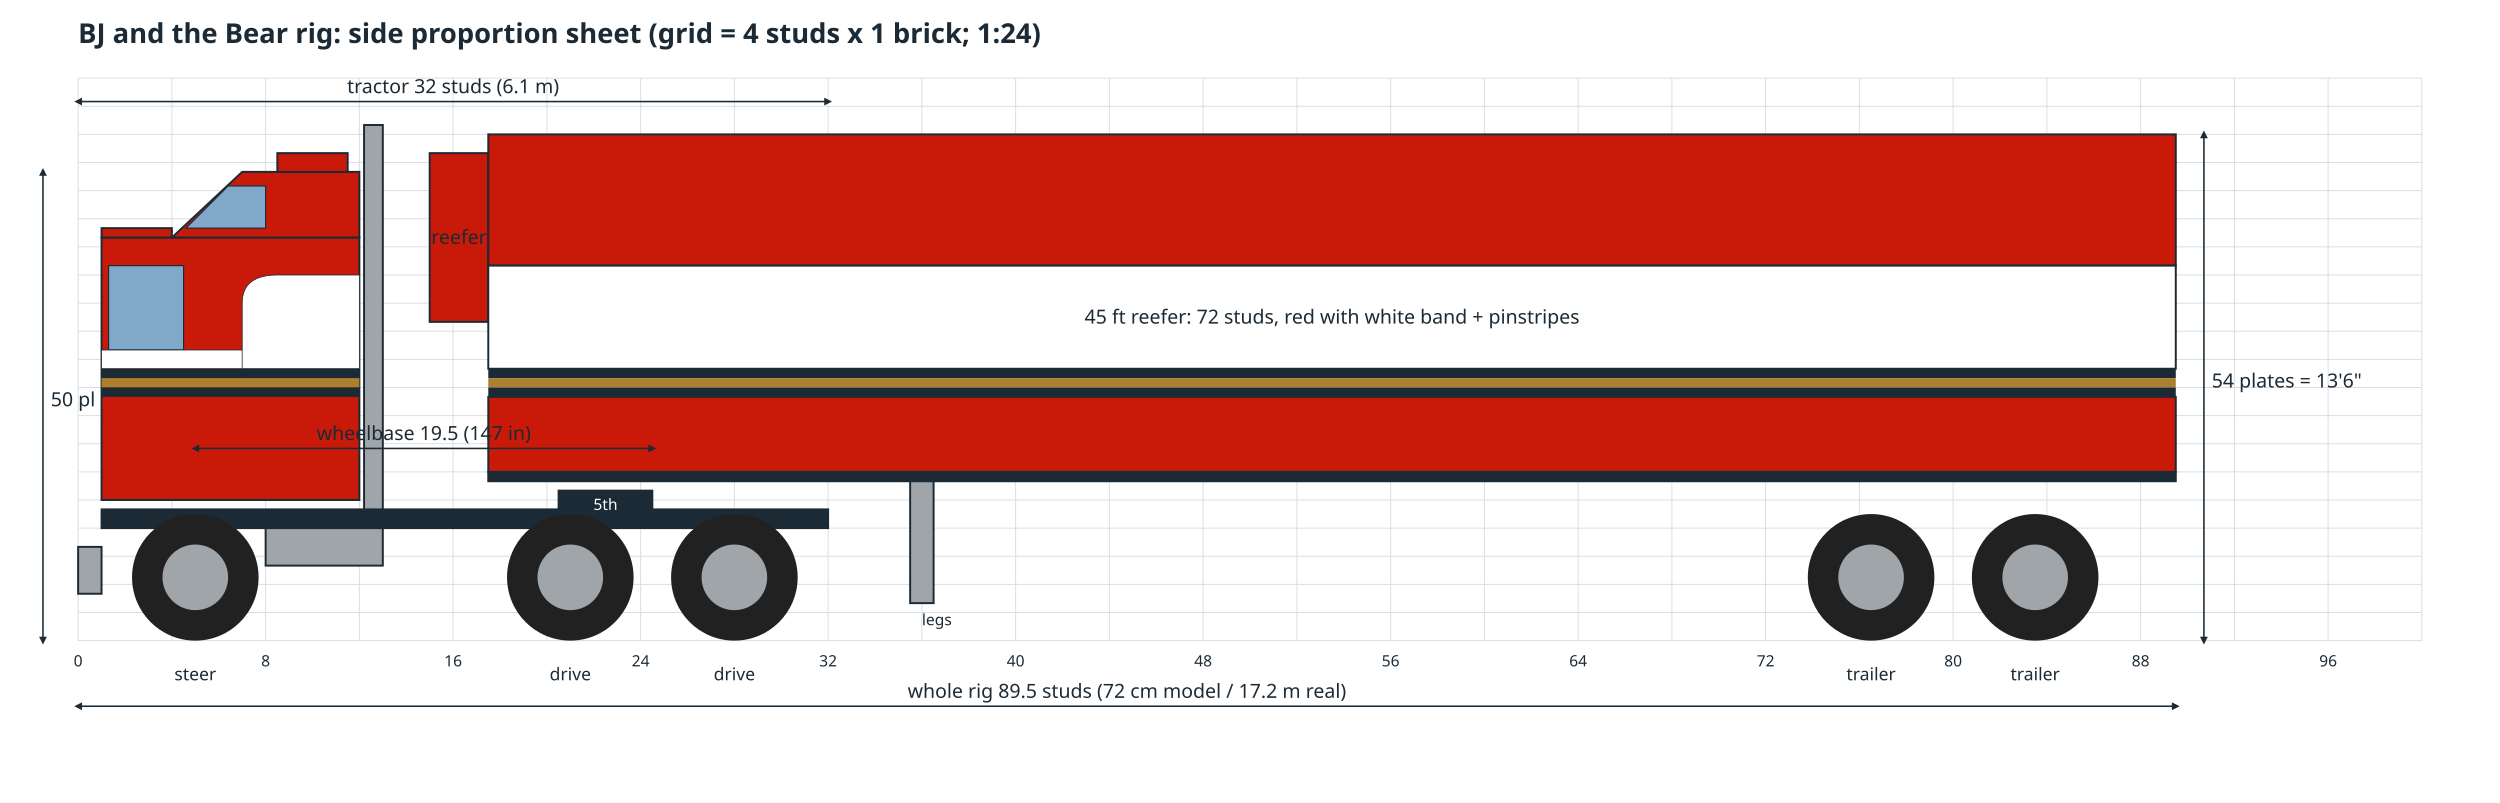
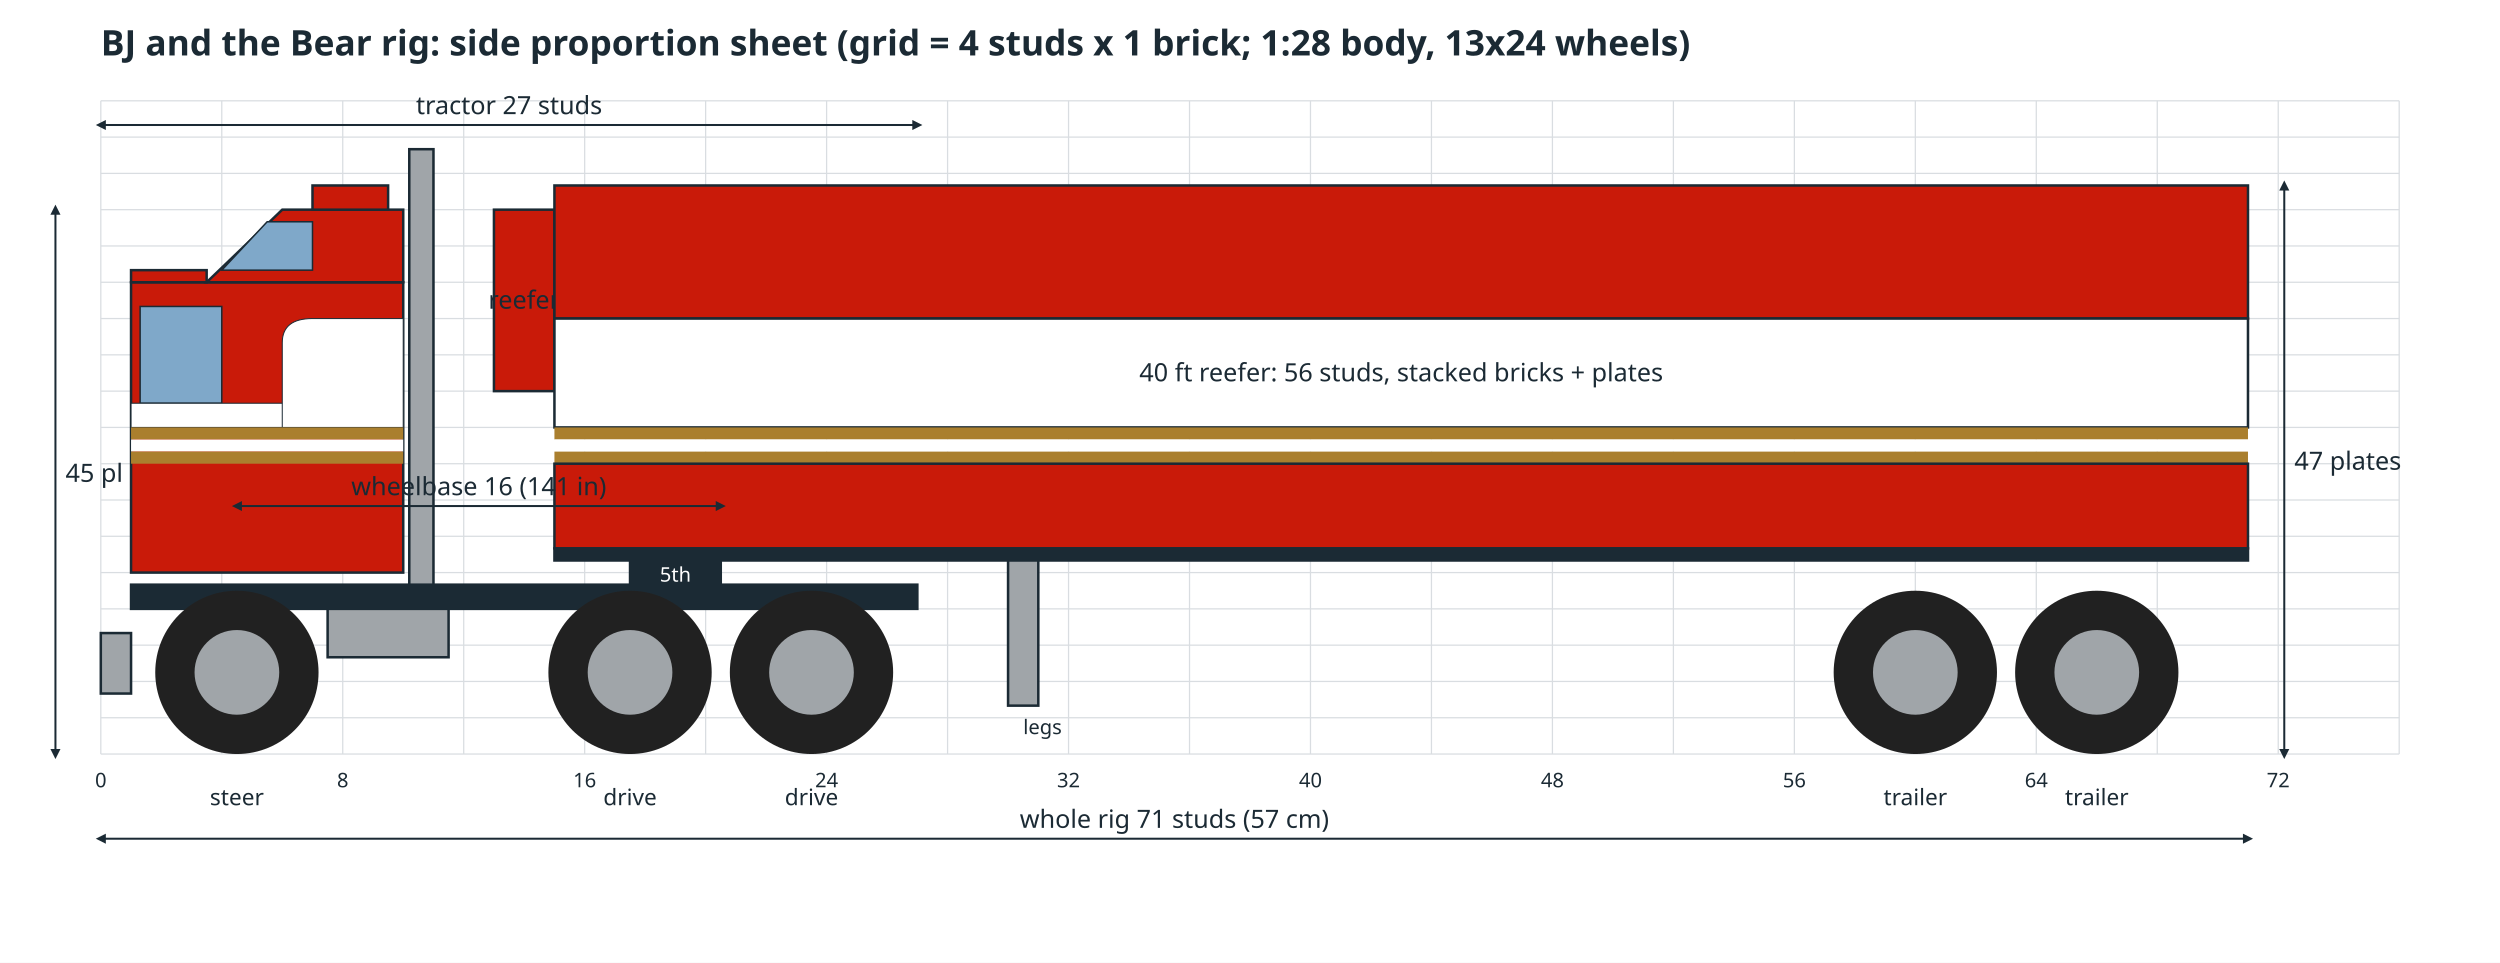
- <svg xmlns="http://www.w3.org/2000/svg" viewBox="0 0 1280 411" width="1280" height="411">
+ <svg xmlns="http://www.w3.org/2000/svg" viewBox="0 0 992 382" width="992" height="382">
  <defs>
    <marker id="a" viewBox="0 0 10 10" refX="5" refY="5" markerWidth="5" markerHeight="5" orient="auto-start-reverse">
      <path d="M0,0 L10,5 L0,10 z" fill="#1B2A34" />
    </marker>
  </defs>
  <rect width="100%" height="100%" fill="#FFFFFF" />
-   <line x1="40.0" y1="328" x2="40.0" y2="40.0" stroke="#D9DDE1" stroke-width="0.5" />
-   <text x="40.0" y="341.2" font-family="sans-serif" font-size="8" text-anchor="middle" fill="#1B2A34">0</text>
-   <line x1="88.0" y1="328" x2="88.0" y2="40.0" stroke="#D9DDE1" stroke-width="0.5" />
-   <line x1="136.0" y1="328" x2="136.0" y2="40.0" stroke="#D9DDE1" stroke-width="0.5" />
-   <text x="136.0" y="341.2" font-family="sans-serif" font-size="8" text-anchor="middle" fill="#1B2A34">8</text>
-   <line x1="184.0" y1="328" x2="184.0" y2="40.0" stroke="#D9DDE1" stroke-width="0.5" />
-   <line x1="232.0" y1="328" x2="232.0" y2="40.0" stroke="#D9DDE1" stroke-width="0.5" />
-   <text x="232.0" y="341.2" font-family="sans-serif" font-size="8" text-anchor="middle" fill="#1B2A34">16</text>
-   <line x1="280.0" y1="328" x2="280.0" y2="40.0" stroke="#D9DDE1" stroke-width="0.5" />
-   <line x1="328.0" y1="328" x2="328.0" y2="40.0" stroke="#D9DDE1" stroke-width="0.5" />
-   <text x="328.0" y="341.2" font-family="sans-serif" font-size="8" text-anchor="middle" fill="#1B2A34">24</text>
-   <line x1="376.0" y1="328" x2="376.0" y2="40.0" stroke="#D9DDE1" stroke-width="0.5" />
-   <line x1="424.0" y1="328" x2="424.0" y2="40.0" stroke="#D9DDE1" stroke-width="0.5" />
-   <text x="424.0" y="341.2" font-family="sans-serif" font-size="8" text-anchor="middle" fill="#1B2A34">32</text>
-   <line x1="472.0" y1="328" x2="472.0" y2="40.0" stroke="#D9DDE1" stroke-width="0.5" />
-   <line x1="520.0" y1="328" x2="520.0" y2="40.0" stroke="#D9DDE1" stroke-width="0.5" />
-   <text x="520.0" y="341.2" font-family="sans-serif" font-size="8" text-anchor="middle" fill="#1B2A34">40</text>
-   <line x1="568.0" y1="328" x2="568.0" y2="40.0" stroke="#D9DDE1" stroke-width="0.5" />
-   <line x1="616.0" y1="328" x2="616.0" y2="40.0" stroke="#D9DDE1" stroke-width="0.5" />
-   <text x="616.0" y="341.2" font-family="sans-serif" font-size="8" text-anchor="middle" fill="#1B2A34">48</text>
-   <line x1="664.0" y1="328" x2="664.0" y2="40.0" stroke="#D9DDE1" stroke-width="0.5" />
-   <line x1="712.0" y1="328" x2="712.0" y2="40.0" stroke="#D9DDE1" stroke-width="0.5" />
-   <text x="712.0" y="341.2" font-family="sans-serif" font-size="8" text-anchor="middle" fill="#1B2A34">56</text>
-   <line x1="760.0" y1="328" x2="760.0" y2="40.0" stroke="#D9DDE1" stroke-width="0.5" />
-   <line x1="808.0" y1="328" x2="808.0" y2="40.0" stroke="#D9DDE1" stroke-width="0.5" />
-   <text x="808.0" y="341.2" font-family="sans-serif" font-size="8" text-anchor="middle" fill="#1B2A34">64</text>
-   <line x1="856.0" y1="328" x2="856.0" y2="40.0" stroke="#D9DDE1" stroke-width="0.5" />
-   <line x1="904.0" y1="328" x2="904.0" y2="40.0" stroke="#D9DDE1" stroke-width="0.5" />
-   <text x="904.0" y="341.2" font-family="sans-serif" font-size="8" text-anchor="middle" fill="#1B2A34">72</text>
-   <line x1="952.0" y1="328" x2="952.0" y2="40.0" stroke="#D9DDE1" stroke-width="0.5" />
-   <line x1="1000.0" y1="328" x2="1000.0" y2="40.0" stroke="#D9DDE1" stroke-width="0.5" />
-   <text x="1000.0" y="341.2" font-family="sans-serif" font-size="8" text-anchor="middle" fill="#1B2A34">80</text>
-   <line x1="1048.0" y1="328" x2="1048.0" y2="40.0" stroke="#D9DDE1" stroke-width="0.5" />
-   <line x1="1096.0" y1="328" x2="1096.0" y2="40.0" stroke="#D9DDE1" stroke-width="0.5" />
-   <text x="1096.0" y="341.2" font-family="sans-serif" font-size="8" text-anchor="middle" fill="#1B2A34">88</text>
-   <line x1="1144.0" y1="328" x2="1144.0" y2="40.0" stroke="#D9DDE1" stroke-width="0.5" />
-   <line x1="1192.0" y1="328" x2="1192.0" y2="40.0" stroke="#D9DDE1" stroke-width="0.5" />
-   <text x="1192.0" y="341.2" font-family="sans-serif" font-size="8" text-anchor="middle" fill="#1B2A34">96</text>
-   <line x1="1240.0" y1="328" x2="1240.0" y2="40.0" stroke="#D9DDE1" stroke-width="0.5" />
-   <line x1="40.0" y1="328" x2="1240.0" y2="328" stroke="#D9DDE1" stroke-width="0.5" />
-   <line x1="40.0" y1="313.6" x2="1240.0" y2="313.6" stroke="#D9DDE1" stroke-width="0.5" />
-   <line x1="40.0" y1="299.2" x2="1240.0" y2="299.2" stroke="#D9DDE1" stroke-width="0.5" />
-   <line x1="40.0" y1="284.8" x2="1240.0" y2="284.8" stroke="#D9DDE1" stroke-width="0.5" />
-   <line x1="40.0" y1="270.4" x2="1240.0" y2="270.4" stroke="#D9DDE1" stroke-width="0.5" />
-   <line x1="40.0" y1="256.0" x2="1240.0" y2="256.0" stroke="#D9DDE1" stroke-width="0.5" />
-   <line x1="40.0" y1="241.6" x2="1240.0" y2="241.6" stroke="#D9DDE1" stroke-width="0.5" />
-   <line x1="40.0" y1="227.2" x2="1240.0" y2="227.2" stroke="#D9DDE1" stroke-width="0.5" />
-   <line x1="40.0" y1="212.8" x2="1240.0" y2="212.8" stroke="#D9DDE1" stroke-width="0.5" />
-   <line x1="40.0" y1="198.4" x2="1240.0" y2="198.4" stroke="#D9DDE1" stroke-width="0.5" />
-   <line x1="40.0" y1="184" x2="1240.0" y2="184" stroke="#D9DDE1" stroke-width="0.5" />
-   <line x1="40.0" y1="169.6" x2="1240.0" y2="169.6" stroke="#D9DDE1" stroke-width="0.5" />
-   <line x1="40.0" y1="155.2" x2="1240.0" y2="155.2" stroke="#D9DDE1" stroke-width="0.5" />
-   <line x1="40.0" y1="140.8" x2="1240.0" y2="140.8" stroke="#D9DDE1" stroke-width="0.5" />
-   <line x1="40.0" y1="126.4" x2="1240.0" y2="126.4" stroke="#D9DDE1" stroke-width="0.5" />
-   <line x1="40.0" y1="112" x2="1240.0" y2="112" stroke="#D9DDE1" stroke-width="0.5" />
-   <line x1="40.0" y1="97.6" x2="1240.0" y2="97.6" stroke="#D9DDE1" stroke-width="0.5" />
-   <line x1="40.0" y1="83.2" x2="1240.0" y2="83.2" stroke="#D9DDE1" stroke-width="0.5" />
-   <line x1="40.0" y1="68.8" x2="1240.0" y2="68.8" stroke="#D9DDE1" stroke-width="0.5" />
-   <line x1="40.0" y1="54.4" x2="1240.0" y2="54.4" stroke="#D9DDE1" stroke-width="0.5" />
-   <line x1="40.0" y1="40.0" x2="1240.0" y2="40.0" stroke="#D9DDE1" stroke-width="0.5" />
-   <rect x="52.0" y="260.8" width="372.0" height="9.6" fill="#1B2A34" stroke="#1B2A34" stroke-width="1.0" />
-   <rect x="40.0" y="280.0" width="12.0" height="24.0" fill="#A0A5A9" stroke="#1B2A34" stroke-width="1.0" />
-   <rect x="52.0" y="121.6" width="132.0" height="134.4" fill="#C91A09" stroke="#1B2A34" stroke-width="1.0" />
-   <rect x="52.0" y="116.8" width="36.0" height="4.8" fill="#C91A09" stroke="#1B2A34" stroke-width="1.0" />
-   <polygon points="88.0,121.6 124.0,88.0 184.0,88.0 184.0,121.6" fill="#C91A09" stroke="#1B2A34" stroke-width="1" />
-   <rect x="142.0" y="78.4" width="36.0" height="9.6" fill="#C91A09" stroke="#1B2A34" stroke-width="1.0" />
-   <polygon points="95.2,116.8 116.8,95.2 136.0,95.2 136.0,116.8" fill="#7FA8C9" stroke="#1B2A34" stroke-width="0.6" />
-   <rect x="55.6" y="136.0" width="38.4" height="43.2" fill="#7FA8C9" stroke="#1B2A34" stroke-width="0.6" />
-   <rect x="52.0" y="179.2" width="132.0" height="9.6" fill="#FFFFFF" stroke="#1B2A34" stroke-width="0.4" />
-   <path d="M184.0,188.8 L184.0,140.8 L142.0,140.8 Q124.0,140.8 124.0,155.2 L124.0,188.8 Z" fill="#FFFFFF" stroke="#1B2A34" stroke-width="0.4" />
-   <rect x="52.0" y="188.8" width="132.0" height="4.8" fill="#1B2A34" stroke="#1B2A34" stroke-width="0" />
-   <rect x="52.0" y="193.6" width="132.0" height="4.8" fill="#AA7F2E" stroke="#1B2A34" stroke-width="0" />
-   <rect x="52.0" y="198.4" width="132.0" height="4.8" fill="#1B2A34" stroke="#1B2A34" stroke-width="0" />
-   <rect x="136.0" y="270.4" width="60.0" height="19.2" fill="#A0A5A9" stroke="#1B2A34" stroke-width="1.0" />
-   <rect x="186.4" y="64.0" width="9.6" height="196.8" fill="#A0A5A9" stroke="#1B2A34" stroke-width="1.0" />
-   <rect x="286.0" y="251.2" width="48.0" height="9.6" fill="#1B2A34" stroke="#1B2A34" stroke-width="1.0" />
-   <circle cx="100.0" cy="295.6" r="32.4" fill="#212121" />
-   <circle cx="100.0" cy="295.6" r="16.8" fill="#A0A5A9" />
-   <circle cx="292.0" cy="295.6" r="32.4" fill="#212121" />
-   <circle cx="292.0" cy="295.6" r="16.8" fill="#A0A5A9" />
-   <circle cx="376.0" cy="295.6" r="32.4" fill="#212121" />
-   <circle cx="376.0" cy="295.6" r="16.8" fill="#A0A5A9" />
-   <rect x="220.0" y="78.4" width="30.0" height="86.4" fill="#C91A09" stroke="#1B2A34" stroke-width="1.0" />
-   <text x="235.0" y="124.9" font-family="sans-serif" font-size="10" text-anchor="middle" fill="#1B2A34">reefer</text>
-   <rect x="250.0" y="68.8" width="864.0" height="67.2" fill="#C91A09" stroke="#1B2A34" stroke-width="1.0" />
-   <rect x="250.0" y="136.0" width="864.0" height="52.8" fill="#FFFFFF" stroke="#1B2A34" stroke-width="1.0" />
-   <text x="682.0" y="165.7" font-family="sans-serif" font-size="10" text-anchor="middle" fill="#1B2A34">45 ft reefer: 72 studs, red with white band + pinstripes</text>
-   <rect x="250.0" y="188.8" width="864.0" height="4.8" fill="#1B2A34" stroke="#1B2A34" stroke-width="0" />
-   <rect x="250.0" y="193.6" width="864.0" height="4.8" fill="#AA7F2E" stroke="#1B2A34" stroke-width="0" />
-   <rect x="250.0" y="198.4" width="864.0" height="4.8" fill="#1B2A34" stroke="#1B2A34" stroke-width="0" />
-   <rect x="250.0" y="203.2" width="864.0" height="38.4" fill="#C91A09" stroke="#1B2A34" stroke-width="1.0" />
-   <rect x="250.0" y="241.6" width="864.0" height="4.8" fill="#1B2A34" stroke="#1B2A34" stroke-width="1.0" />
-   <rect x="466.0" y="246.4" width="12.0" height="62.4" fill="#A0A5A9" stroke="#1B2A34" stroke-width="1.0" />
-   <circle cx="958.0" cy="295.6" r="32.4" fill="#212121" />
-   <circle cx="958.0" cy="295.6" r="16.8" fill="#A0A5A9" />
-   <circle cx="1042.0" cy="295.6" r="32.4" fill="#212121" />
-   <circle cx="1042.0" cy="295.6" r="16.8" fill="#A0A5A9" />
-   <line x1="40.0" y1="52.0" x2="424.0" y2="52.0" stroke="#1B2A34" stroke-width="0.8" marker-start="url(#a)" marker-end="url(#a)" />
-   <text x="232.0" y="47.7" font-family="sans-serif" font-size="10" text-anchor="middle" fill="#1B2A34">tractor 32 studs (6.1 m)</text>
-   <line x1="40.0" y1="361.6" x2="1114.0" y2="361.6" stroke="#1B2A34" stroke-width="0.8" marker-start="url(#a)" marker-end="url(#a)" />
-   <text x="577.0" y="357.3" font-family="sans-serif" font-size="10" text-anchor="middle" fill="#1B2A34">whole rig 89.5 studs (72 cm model / 17.2 m real)</text>
-   <line x1="100.0" y1="229.6" x2="334.0" y2="229.6" stroke="#1B2A34" stroke-width="0.8" marker-start="url(#a)" marker-end="url(#a)" />
-   <text x="217.0" y="225.3" font-family="sans-serif" font-size="10" text-anchor="middle" fill="#1B2A34">wheelbase 19.5 (147 in)</text>
-   <line x1="1128.4" y1="328.0" x2="1128.4" y2="68.8" stroke="#1B2A34" stroke-width="0.8" marker-start="url(#a)" marker-end="url(#a)" />
-   <text x="1132.4" y="198.4" font-family="sans-serif" font-size="10" fill="#1B2A34">54 plates = 13'6"</text>
-   <line x1="22.0" y1="328.0" x2="22.0" y2="88.0" stroke="#1B2A34" stroke-width="0.8" marker-start="url(#a)" marker-end="url(#a)" />
-   <text x="26.0" y="208.0" font-family="sans-serif" font-size="10" fill="#1B2A34">50 pl</text>
-   <text x="100.0" y="348.3" font-family="sans-serif" font-size="9" text-anchor="middle" fill="#1B2A34">steer</text>
-   <text x="292.0" y="348.3" font-family="sans-serif" font-size="9" text-anchor="middle" fill="#1B2A34">drive</text>
-   <text x="376.0" y="348.3" font-family="sans-serif" font-size="9" text-anchor="middle" fill="#1B2A34">drive</text>
-   <text x="958.0" y="348.3" font-family="sans-serif" font-size="9" text-anchor="middle" fill="#1B2A34">trailer</text>
-   <text x="1042.0" y="348.3" font-family="sans-serif" font-size="9" text-anchor="middle" fill="#1B2A34">trailer</text>
-   <text x="310.0" y="261.1" font-family="sans-serif" font-size="8" text-anchor="middle" fill="#FFFFFF">5th</text>
-   <text x="472.0" y="320.1" font-family="sans-serif" font-size="8" text-anchor="start" fill="#1B2A34">legs</text>
-   <text x="40" y="22" font-family="sans-serif" font-size="14" font-weight="bold" fill="#1B2A34">BJ and the Bear rig: side proportion sheet (grid = 4 studs x 1 brick; 1:24)</text>
+   <line x1="40.0" y1="299.2" x2="40.0" y2="40.0" stroke="#D9DDE1" stroke-width="0.5" />
+   <text x="40.0" y="312.4" font-family="sans-serif" font-size="8" text-anchor="middle" fill="#1B2A34">0</text>
+   <line x1="88.0" y1="299.2" x2="88.0" y2="40.0" stroke="#D9DDE1" stroke-width="0.5" />
+   <line x1="136.0" y1="299.2" x2="136.0" y2="40.0" stroke="#D9DDE1" stroke-width="0.5" />
+   <text x="136.0" y="312.4" font-family="sans-serif" font-size="8" text-anchor="middle" fill="#1B2A34">8</text>
+   <line x1="184.0" y1="299.2" x2="184.0" y2="40.0" stroke="#D9DDE1" stroke-width="0.5" />
+   <line x1="232.0" y1="299.2" x2="232.0" y2="40.0" stroke="#D9DDE1" stroke-width="0.5" />
+   <text x="232.0" y="312.4" font-family="sans-serif" font-size="8" text-anchor="middle" fill="#1B2A34">16</text>
+   <line x1="280.0" y1="299.2" x2="280.0" y2="40.0" stroke="#D9DDE1" stroke-width="0.5" />
+   <line x1="328.0" y1="299.2" x2="328.0" y2="40.0" stroke="#D9DDE1" stroke-width="0.5" />
+   <text x="328.0" y="312.4" font-family="sans-serif" font-size="8" text-anchor="middle" fill="#1B2A34">24</text>
+   <line x1="376.0" y1="299.2" x2="376.0" y2="40.0" stroke="#D9DDE1" stroke-width="0.5" />
+   <line x1="424.0" y1="299.2" x2="424.0" y2="40.0" stroke="#D9DDE1" stroke-width="0.5" />
+   <text x="424.0" y="312.4" font-family="sans-serif" font-size="8" text-anchor="middle" fill="#1B2A34">32</text>
+   <line x1="472.0" y1="299.2" x2="472.0" y2="40.0" stroke="#D9DDE1" stroke-width="0.5" />
+   <line x1="520.0" y1="299.2" x2="520.0" y2="40.0" stroke="#D9DDE1" stroke-width="0.5" />
+   <text x="520.0" y="312.4" font-family="sans-serif" font-size="8" text-anchor="middle" fill="#1B2A34">40</text>
+   <line x1="568.0" y1="299.2" x2="568.0" y2="40.0" stroke="#D9DDE1" stroke-width="0.5" />
+   <line x1="616.0" y1="299.2" x2="616.0" y2="40.0" stroke="#D9DDE1" stroke-width="0.5" />
+   <text x="616.0" y="312.4" font-family="sans-serif" font-size="8" text-anchor="middle" fill="#1B2A34">48</text>
+   <line x1="664.0" y1="299.2" x2="664.0" y2="40.0" stroke="#D9DDE1" stroke-width="0.5" />
+   <line x1="712.0" y1="299.2" x2="712.0" y2="40.0" stroke="#D9DDE1" stroke-width="0.5" />
+   <text x="712.0" y="312.4" font-family="sans-serif" font-size="8" text-anchor="middle" fill="#1B2A34">56</text>
+   <line x1="760.0" y1="299.2" x2="760.0" y2="40.0" stroke="#D9DDE1" stroke-width="0.5" />
+   <line x1="808.0" y1="299.2" x2="808.0" y2="40.0" stroke="#D9DDE1" stroke-width="0.5" />
+   <text x="808.0" y="312.4" font-family="sans-serif" font-size="8" text-anchor="middle" fill="#1B2A34">64</text>
+   <line x1="856.0" y1="299.2" x2="856.0" y2="40.0" stroke="#D9DDE1" stroke-width="0.5" />
+   <line x1="904.0" y1="299.2" x2="904.0" y2="40.0" stroke="#D9DDE1" stroke-width="0.5" />
+   <text x="904.0" y="312.4" font-family="sans-serif" font-size="8" text-anchor="middle" fill="#1B2A34">72</text>
+   <line x1="952.0" y1="299.2" x2="952.0" y2="40.0" stroke="#D9DDE1" stroke-width="0.5" />
+   <line x1="40.0" y1="299.2" x2="952.0" y2="299.2" stroke="#D9DDE1" stroke-width="0.5" />
+   <line x1="40.0" y1="284.8" x2="952.0" y2="284.8" stroke="#D9DDE1" stroke-width="0.5" />
+   <line x1="40.0" y1="270.4" x2="952.0" y2="270.4" stroke="#D9DDE1" stroke-width="0.5" />
+   <line x1="40.0" y1="256.0" x2="952.0" y2="256.0" stroke="#D9DDE1" stroke-width="0.5" />
+   <line x1="40.0" y1="241.6" x2="952.0" y2="241.6" stroke="#D9DDE1" stroke-width="0.5" />
+   <line x1="40.0" y1="227.2" x2="952.0" y2="227.2" stroke="#D9DDE1" stroke-width="0.5" />
+   <line x1="40.0" y1="212.8" x2="952.0" y2="212.8" stroke="#D9DDE1" stroke-width="0.5" />
+   <line x1="40.0" y1="198.4" x2="952.0" y2="198.4" stroke="#D9DDE1" stroke-width="0.5" />
+   <line x1="40.0" y1="184" x2="952.0" y2="184" stroke="#D9DDE1" stroke-width="0.5" />
+   <line x1="40.0" y1="169.6" x2="952.0" y2="169.6" stroke="#D9DDE1" stroke-width="0.5" />
+   <line x1="40.0" y1="155.2" x2="952.0" y2="155.2" stroke="#D9DDE1" stroke-width="0.5" />
+   <line x1="40.0" y1="140.8" x2="952.0" y2="140.8" stroke="#D9DDE1" stroke-width="0.5" />
+   <line x1="40.0" y1="126.4" x2="952.0" y2="126.4" stroke="#D9DDE1" stroke-width="0.5" />
+   <line x1="40.0" y1="112" x2="952.0" y2="112" stroke="#D9DDE1" stroke-width="0.5" />
+   <line x1="40.0" y1="97.6" x2="952.0" y2="97.6" stroke="#D9DDE1" stroke-width="0.5" />
+   <line x1="40.0" y1="83.2" x2="952.0" y2="83.2" stroke="#D9DDE1" stroke-width="0.5" />
+   <line x1="40.0" y1="68.8" x2="952.0" y2="68.8" stroke="#D9DDE1" stroke-width="0.5" />
+   <line x1="40.0" y1="54.4" x2="952.0" y2="54.4" stroke="#D9DDE1" stroke-width="0.5" />
+   <line x1="40.0" y1="40.0" x2="952.0" y2="40.0" stroke="#D9DDE1" stroke-width="0.5" />
+   <rect x="52.0" y="232.0" width="312.0" height="9.6" fill="#1B2A34" stroke="#1B2A34" stroke-width="1.0" />
+   <rect x="40.0" y="251.2" width="12.0" height="24.0" fill="#A0A5A9" stroke="#1B2A34" stroke-width="1.0" />
+   <rect x="52.0" y="112.0" width="108.0" height="115.2" fill="#C91A09" stroke="#1B2A34" stroke-width="1.0" />
+   <rect x="52.0" y="107.2" width="30.0" height="4.8" fill="#C91A09" stroke="#1B2A34" stroke-width="1.0" />
+   <polygon points="82.0,112 112.0,83.2 160.0,83.2 160.0,112" fill="#C91A09" stroke="#1B2A34" stroke-width="1" />
+   <rect x="124.0" y="73.6" width="30.0" height="9.6" fill="#C91A09" stroke="#1B2A34" stroke-width="1.0" />
+   <polygon points="88.0,107.2 106.0,88.0 124.0,88.0 124.0,107.2" fill="#7FA8C9" stroke="#1B2A34" stroke-width="0.6" />
+   <rect x="55.6" y="121.6" width="32.4" height="38.4" fill="#7FA8C9" stroke="#1B2A34" stroke-width="0.6" />
+   <rect x="52.0" y="160.0" width="108.0" height="9.6" fill="#FFFFFF" stroke="#1B2A34" stroke-width="0.4" />
+   <path d="M160.0,169.6 L160.0,126.4 L124.0,126.4 Q112.0,126.4 112.0,136.0 L112.0,169.6 Z" fill="#FFFFFF" stroke="#1B2A34" stroke-width="0.4" />
+   <rect x="52.0" y="169.6" width="108.0" height="4.8" fill="#AA7F2E" stroke="#1B2A34" stroke-width="0" />
+   <rect x="52.0" y="174.4" width="108.0" height="4.8" fill="#FFFFFF" stroke="#1B2A34" stroke-width="0" />
+   <rect x="52.0" y="179.2" width="108.0" height="4.8" fill="#AA7F2E" stroke="#1B2A34" stroke-width="0" />
+   <rect x="130.0" y="241.6" width="48.0" height="19.2" fill="#A0A5A9" stroke="#1B2A34" stroke-width="1.0" />
+   <rect x="162.4" y="59.2" width="9.6" height="172.8" fill="#A0A5A9" stroke="#1B2A34" stroke-width="1.0" />
+   <rect x="250.0" y="222.4" width="36.0" height="9.6" fill="#1B2A34" stroke="#1B2A34" stroke-width="1.0" />
+   <circle cx="94.0" cy="266.8" r="32.4" fill="#212121" />
+   <circle cx="94.0" cy="266.8" r="16.8" fill="#A0A5A9" />
+   <circle cx="250.0" cy="266.8" r="32.4" fill="#212121" />
+   <circle cx="250.0" cy="266.8" r="16.8" fill="#A0A5A9" />
+   <circle cx="322.0" cy="266.8" r="32.4" fill="#212121" />
+   <circle cx="322.0" cy="266.8" r="16.8" fill="#A0A5A9" />
+   <rect x="196.0" y="83.2" width="24.0" height="72.0" fill="#C91A09" stroke="#1B2A34" stroke-width="1.0" />
+   <text x="208.0" y="122.5" font-family="sans-serif" font-size="10" text-anchor="middle" fill="#1B2A34">reefer</text>
+   <rect x="220.0" y="73.6" width="672.0" height="52.8" fill="#C91A09" stroke="#1B2A34" stroke-width="1.0" />
+   <rect x="220.0" y="126.4" width="672.0" height="43.2" fill="#FFFFFF" stroke="#1B2A34" stroke-width="1.0" />
+   <text x="556.0" y="151.3" font-family="sans-serif" font-size="10" text-anchor="middle" fill="#1B2A34">40 ft reefer: 56 studs, stacked bricks + plates</text>
+   <rect x="220.0" y="169.6" width="672.0" height="4.8" fill="#AA7F2E" stroke="#1B2A34" stroke-width="0" />
+   <rect x="220.0" y="174.4" width="672.0" height="4.8" fill="#FFFFFF" stroke="#1B2A34" stroke-width="0" />
+   <rect x="220.0" y="179.2" width="672.0" height="4.8" fill="#AA7F2E" stroke="#1B2A34" stroke-width="0" />
+   <rect x="220.0" y="184.0" width="672.0" height="33.6" fill="#C91A09" stroke="#1B2A34" stroke-width="1.0" />
+   <rect x="220.0" y="217.6" width="672.0" height="4.8" fill="#1B2A34" stroke="#1B2A34" stroke-width="1.0" />
+   <rect x="400.0" y="222.4" width="12.0" height="57.6" fill="#A0A5A9" stroke="#1B2A34" stroke-width="1.0" />
+   <circle cx="760.0" cy="266.8" r="32.4" fill="#212121" />
+   <circle cx="760.0" cy="266.8" r="16.8" fill="#A0A5A9" />
+   <circle cx="832.0" cy="266.8" r="32.4" fill="#212121" />
+   <circle cx="832.0" cy="266.8" r="16.8" fill="#A0A5A9" />
+   <line x1="40.0" y1="49.6" x2="364.0" y2="49.6" stroke="#1B2A34" stroke-width="0.8" marker-start="url(#a)" marker-end="url(#a)" />
+   <text x="202.0" y="45.3" font-family="sans-serif" font-size="10" text-anchor="middle" fill="#1B2A34">tractor 27 studs</text>
+   <line x1="40.0" y1="332.8" x2="892.0" y2="332.8" stroke="#1B2A34" stroke-width="0.8" marker-start="url(#a)" marker-end="url(#a)" />
+   <text x="466.0" y="328.5" font-family="sans-serif" font-size="10" text-anchor="middle" fill="#1B2A34">whole rig 71 studs (57 cm)</text>
+   <line x1="94.0" y1="200.8" x2="286.0" y2="200.8" stroke="#1B2A34" stroke-width="0.8" marker-start="url(#a)" marker-end="url(#a)" />
+   <text x="190.0" y="196.5" font-family="sans-serif" font-size="10" text-anchor="middle" fill="#1B2A34">wheelbase 16 (141 in)</text>
+   <line x1="906.4" y1="299.2" x2="906.4" y2="73.6" stroke="#1B2A34" stroke-width="0.8" marker-start="url(#a)" marker-end="url(#a)" />
+   <text x="910.4" y="186.4" font-family="sans-serif" font-size="10" fill="#1B2A34">47 plates</text>
+   <line x1="22.0" y1="299.2" x2="22.0" y2="83.2" stroke="#1B2A34" stroke-width="0.8" marker-start="url(#a)" marker-end="url(#a)" />
+   <text x="26.0" y="191.2" font-family="sans-serif" font-size="10" fill="#1B2A34">45 pl</text>
+   <text x="94.0" y="319.5" font-family="sans-serif" font-size="9" text-anchor="middle" fill="#1B2A34">steer</text>
+   <text x="250.0" y="319.5" font-family="sans-serif" font-size="9" text-anchor="middle" fill="#1B2A34">drive</text>
+   <text x="322.0" y="319.5" font-family="sans-serif" font-size="9" text-anchor="middle" fill="#1B2A34">drive</text>
+   <text x="760.0" y="319.5" font-family="sans-serif" font-size="9" text-anchor="middle" fill="#1B2A34">trailer</text>
+   <text x="832.0" y="319.5" font-family="sans-serif" font-size="9" text-anchor="middle" fill="#1B2A34">trailer</text>
+   <text x="268.0" y="230.8" font-family="sans-serif" font-size="8" text-anchor="middle" fill="#FFFFFF">5th</text>
+   <text x="406.0" y="291.3" font-family="sans-serif" font-size="8" text-anchor="start" fill="#1B2A34">legs</text>
+   <text x="40" y="22" font-family="sans-serif" font-size="14" font-weight="bold" fill="#1B2A34">BJ and the Bear rig: side proportion sheet (grid = 4 studs x 1 brick; 1:28 body, 13x24 wheels)</text>
</svg>
